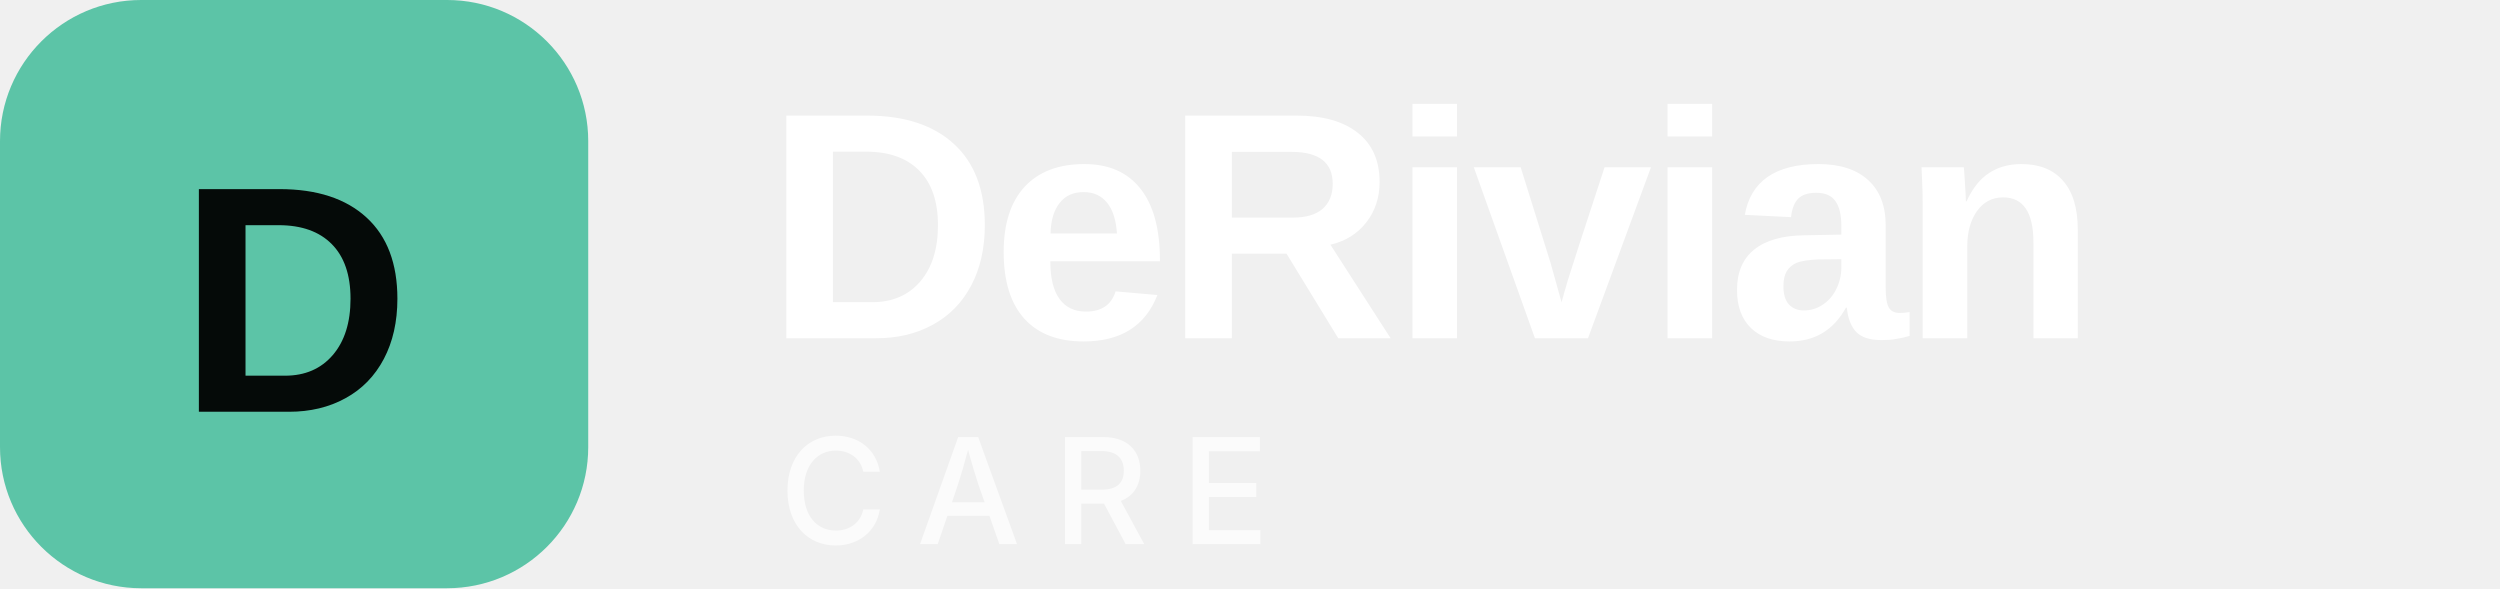
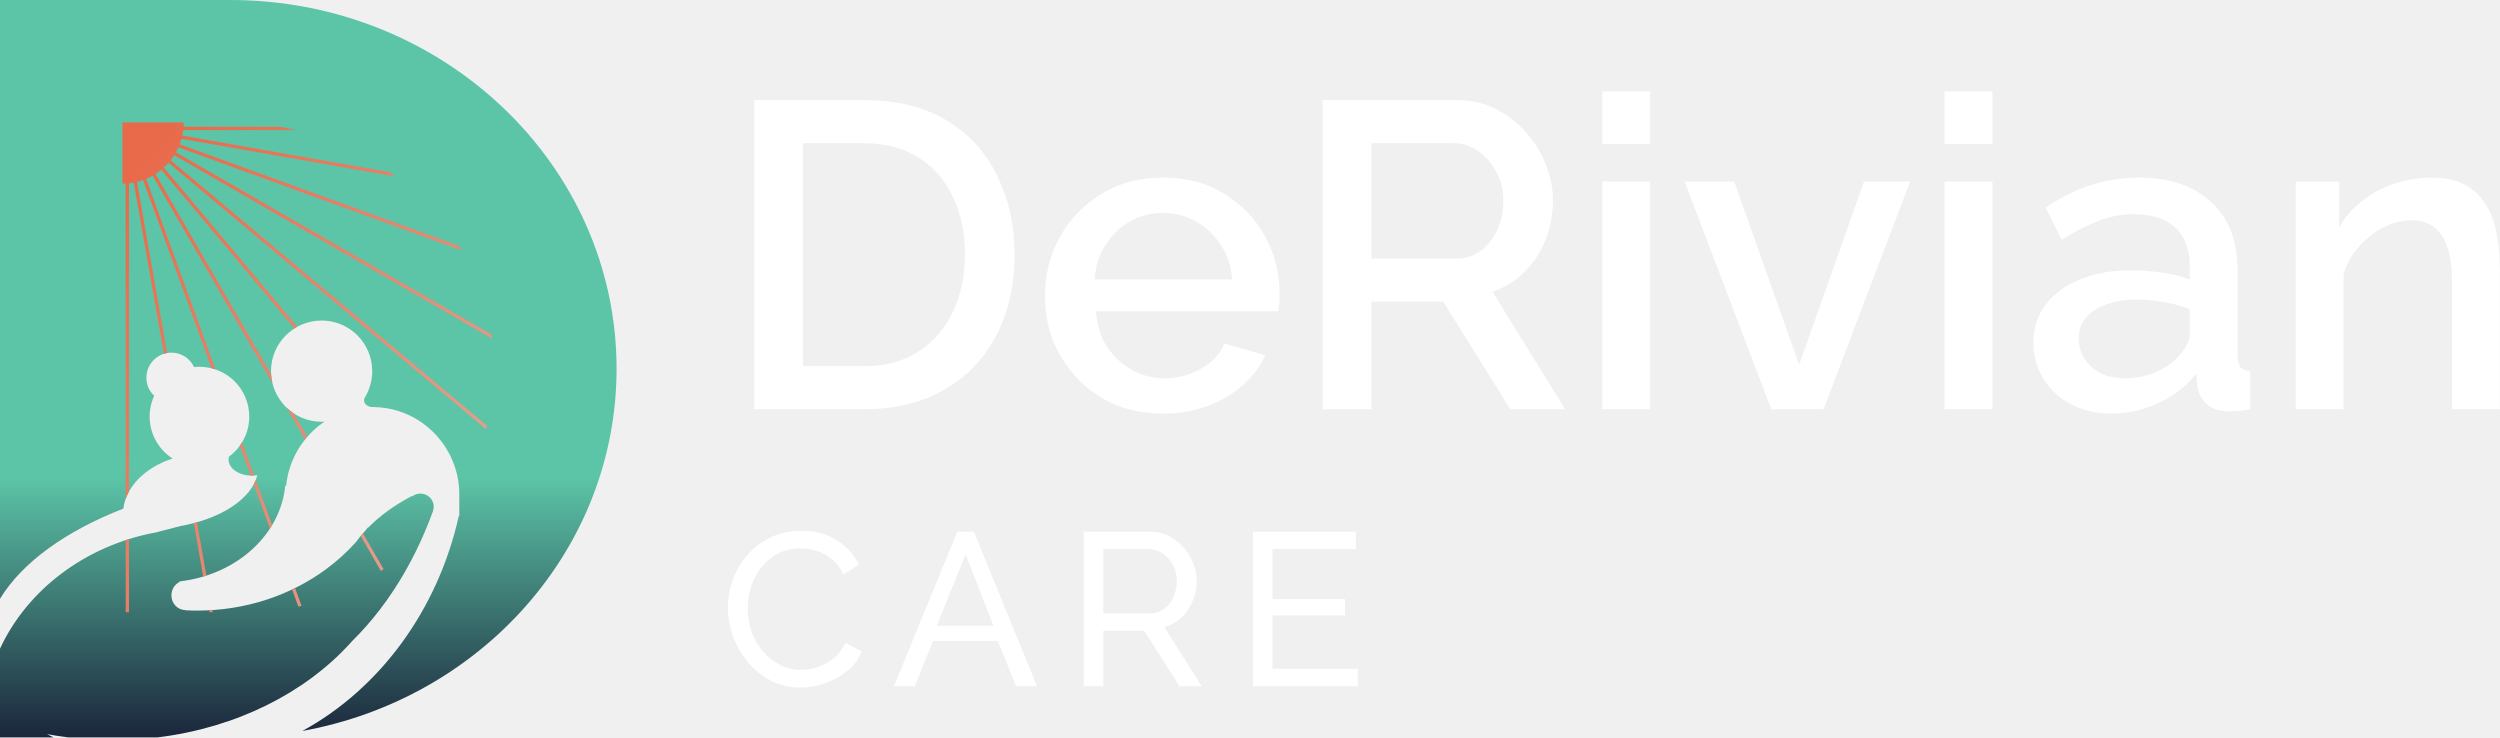
- <svg xmlns="http://www.w3.org/2000/svg" viewBox="0 0 170 40" width="170" height="40" role="img" aria-label="DeRivian Care">
-   <rect x="0" y="0" width="40" height="40" rx="9.6" fill="#5cc4a7" />
-   <text x="20" y="28" text-anchor="middle" font-family="Raleway, 'Helvetica Neue', Arial, sans-serif" font-weight="700" font-size="22" fill="#050a08">D</text>
-   <text x="52" y="23" font-family="Raleway, 'Helvetica Neue', Arial, sans-serif" font-weight="700" font-size="22" letter-spacing="-0.5" fill="#ffffff">DeRivian</text>
-   <text x="53" y="37" font-family="'Inter', 'Helvetica Neue', Arial, sans-serif" font-weight="500" font-size="10" letter-spacing="2.2" fill="#ffffff" opacity="0.72">CARE</text>
+ <svg xmlns="http://www.w3.org/2000/svg" width="4594" height="1355" viewBox="0 0 4594 1355" fill="none">
+   <path d="M423 0C815.122 0 1133 303.327 1133 677.5C1133 1008.41 884.373 1283.91 555.646 1343.19C697.455 1265.7 804.341 1121.72 843.126 948H844V913H843.95C843.951 912.986 843.951 912.973 843.951 912.959C843.965 912.387 843.976 911.815 843.983 911.242C843.985 911.091 843.988 910.939 843.989 910.787C843.996 910.192 844 909.596 844 909C844 908.401 843.995 907.802 843.988 907.204C843.987 907.045 843.986 906.885 843.983 906.726C843.976 906.157 843.965 905.59 843.951 905.023C843.947 904.862 843.943 904.701 843.938 904.54C843.906 903.33 843.86 902.123 843.801 900.919C843.796 900.826 843.792 900.733 843.787 900.641C843.757 900.056 843.725 899.472 843.689 898.89C843.681 898.749 843.671 898.609 843.662 898.469C843.63 897.965 843.596 897.462 843.56 896.959C843.551 896.846 843.544 896.733 843.535 896.62C843.491 896.039 843.443 895.46 843.394 894.881C843.383 894.753 843.372 894.624 843.36 894.496C843.254 893.289 843.134 892.085 843.001 890.886C842.984 890.733 842.967 890.581 842.949 890.429C842.885 889.863 842.818 889.298 842.748 888.733C842.739 888.657 842.728 888.58 842.719 888.504C842.57 887.32 842.407 886.14 842.232 884.964C842.211 884.817 842.189 884.67 842.167 884.523C842.085 883.981 842 883.439 841.913 882.897C841.885 882.724 841.856 882.55 841.827 882.377C841.755 881.938 841.681 881.499 841.605 881.062C841.582 880.924 841.558 880.785 841.534 880.647C841.438 880.101 841.338 879.557 841.236 879.013C841.209 878.868 841.182 878.723 841.154 878.578C841.053 878.045 840.951 877.513 840.845 876.981C840.817 876.844 840.789 876.707 840.761 876.569C840.658 876.064 840.554 875.559 840.447 875.055C840.431 874.976 840.413 874.897 840.396 874.818C840.275 874.25 840.15 873.683 840.022 873.117C839.993 872.987 839.963 872.856 839.934 872.726C839.676 871.596 839.406 870.47 839.125 869.35C839.092 869.217 839.059 869.085 839.025 868.953C838.897 868.449 838.766 867.946 838.634 867.443C838.581 867.243 838.527 867.043 838.474 866.843C838.182 865.755 837.88 864.671 837.566 863.592C837.53 863.467 837.494 863.342 837.457 863.217C837.306 862.7 837.153 862.185 836.996 861.671C836.95 861.521 836.904 861.371 836.857 861.221C836.734 860.821 836.609 860.421 836.483 860.022C836.432 859.859 836.381 859.696 836.329 859.533C836.171 859.038 836.01 858.544 835.847 858.051C835.787 857.87 835.726 857.689 835.666 857.508C835.503 857.02 835.339 856.532 835.171 856.046C835.127 855.919 835.082 855.792 835.038 855.665C834.887 855.231 834.735 854.798 834.58 854.365C834.535 854.238 834.489 854.111 834.443 853.983C834.258 853.468 834.07 852.953 833.879 852.44C833.835 852.322 833.79 852.205 833.746 852.087C833.594 851.679 833.439 851.273 833.283 850.867C833.162 850.552 833.04 850.237 832.917 849.923C832.796 849.614 832.675 849.306 832.553 848.999C832.471 848.794 832.39 848.59 832.308 848.386C832.133 847.953 831.958 847.521 831.78 847.091C831.676 846.839 831.57 846.587 831.465 846.336C831.37 846.11 831.275 845.885 831.18 845.66C831.003 845.244 830.825 844.828 830.645 844.413C830.526 844.139 830.407 843.866 830.286 843.593C830.183 843.359 830.08 843.126 829.976 842.894C829.791 842.481 829.606 842.07 829.419 841.659C829.334 841.473 829.248 841.288 829.162 841.103C829.031 840.819 828.9 840.536 828.768 840.254C828.627 839.953 828.484 839.653 828.342 839.354C828.171 838.995 828 838.638 827.827 838.281C827.751 838.125 827.675 837.969 827.599 837.812C827.359 837.323 827.118 836.834 826.874 836.348C826.826 836.251 826.776 836.156 826.728 836.06C826.546 835.699 826.363 835.34 826.179 834.981C826.072 834.773 825.965 834.565 825.857 834.357C825.838 834.32 825.818 834.282 825.799 834.244L825.798 834.245C799.479 783.664 747.288 748.947 686.977 748.021C686.974 747.961 686.97 747.901 686.967 747.842C686.163 747.945 685.34 748 684.5 748C675.94 748 669 742.404 669 735.5C669 732.55 670.267 729.839 672.386 727.701C672.284 727.66 672.182 727.62 672.079 727.581C679.668 714.112 684 698.562 684 682C684 630.638 642.362 589 591 589C539.638 589 498 630.638 498 682C498 733.362 539.638 775 591 775C592.772 775 594.533 774.948 596.28 774.851C557.631 800.799 530.837 843.31 525.844 892.345C525.297 892.373 524.75 892.404 524.204 892.436C515.656 980.49 439.052 1051.81 339.993 1067.01C338.006 1067.05 336.074 1067.33 334.223 1067.82C332.822 1068.01 331.416 1068.18 330.007 1068.34C330.01 1068.68 330.014 1069.03 330.02 1069.38C330.061 1069.36 330.103 1069.34 330.145 1069.32C321.222 1073.52 315 1082.99 315 1094C315 1108.78 326.221 1120.79 340.138 1121C340.192 1121.14 340.248 1121.27 340.303 1121.42C347.647 1121.8 355.048 1122 362.5 1122C452.579 1122 535.227 1093.29 599.833 1045.47L599.834 1045.47C619.591 1030.84 637.662 1014.43 653.741 996.499C659.228 988.914 665.309 981.547 671.948 974.424C673.184 972.792 674.406 971.151 675.61 969.499C675.815 969.649 676.017 969.801 676.22 969.952C698.071 947.63 725.466 927.822 757.147 911.345C757.178 911.636 757.212 911.926 757.251 912.215C761.436 908.951 766.735 907 772.5 907C786.031 907 797 917.745 797 931C797 933.696 796.546 936.288 795.709 938.707C795.77 938.699 795.831 938.69 795.892 938.682C776.82 991.274 752.682 1039.82 724.353 1083.11C724.302 1083.19 724.253 1083.27 724.203 1083.34C715.883 1096.05 707.201 1108.3 698.181 1120.07C698.116 1120.15 698.052 1120.24 697.987 1120.32C682.214 1140.88 665.406 1159.96 647.681 1177.41C646.542 1178.7 645.391 1179.98 644.235 1181.25C643.883 1181.64 643.531 1182.03 643.178 1182.42C643.063 1182.55 642.951 1182.67 642.836 1182.8C642.835 1182.8 642.835 1182.8 642.834 1182.79C560.02 1273.43 434.329 1337.25 289.743 1355H125.286C112.149 1353.39 99.168 1351.4 86.36 1349.04C90.315 1351.08 94.296 1353.06 98.302 1355H0V1192C49.937 1084.31 155.742 1003.23 284.454 978.699L284.5 978.875L331.658 966.618C387.477 956.674 432.974 933.695 456.836 904.039C456.875 903.99 456.914 903.941 456.953 903.893C460.656 899.274 463.833 894.494 466.443 889.576C466.462 889.541 466.481 889.505 466.5 889.47C469.306 884.166 471.45 878.703 472.885 873.11C469.561 873.69 466.083 874 462.5 874C439.028 874 420 860.792 420 844.5C420 842.706 420.231 840.95 420.673 839.245C433.404 829.877 443.62 817.292 450.124 802.688C450.164 802.598 450.204 802.508 450.244 802.418C450.812 801.131 451.352 799.828 451.862 798.511C451.887 798.447 451.911 798.384 451.936 798.32C452.437 797.016 452.909 795.697 453.352 794.365C453.377 794.29 453.402 794.214 453.427 794.139C453.5 793.915 453.574 793.691 453.646 793.467C453.686 793.341 453.726 793.215 453.766 793.089C453.973 792.433 454.173 791.774 454.365 791.112C454.399 790.996 454.433 790.879 454.467 790.763C454.533 790.532 454.597 790.301 454.661 790.07C454.68 790.001 454.7 789.932 454.719 789.862C454.781 789.637 454.842 789.412 454.902 789.187C454.936 789.06 454.97 788.934 455.003 788.808C455.259 787.834 455.499 786.855 455.723 785.869C455.773 785.649 455.822 785.429 455.87 785.209C455.889 785.125 455.908 785.04 455.926 784.956C455.993 784.647 456.057 784.338 456.121 784.028C456.129 783.991 456.137 783.953 456.145 783.916C456.283 783.239 456.414 782.559 456.537 781.876C456.57 781.694 456.602 781.512 456.634 781.33C456.662 781.169 456.69 781.007 456.718 780.846C456.745 780.683 456.771 780.521 456.798 780.358C456.907 779.691 457.01 779.022 457.104 778.35C457.118 778.25 457.131 778.151 457.145 778.052C457.177 777.812 457.21 777.572 457.241 777.331C457.259 777.196 457.275 777.061 457.292 776.926C457.319 776.707 457.345 776.488 457.371 776.269C457.388 776.12 457.406 775.972 457.423 775.823C457.499 775.142 457.568 774.458 457.63 773.771C457.643 773.626 457.656 773.481 457.668 773.336C457.688 773.097 457.708 772.858 457.727 772.618C457.734 772.52 457.741 772.422 457.748 772.323C457.768 772.057 457.786 771.791 457.804 771.524C457.81 771.429 457.815 771.334 457.821 771.239C457.913 769.764 457.97 768.279 457.99 766.785C457.991 766.725 457.991 766.665 457.992 766.605C457.997 766.237 458 765.869 458 765.5C458 714.966 417.034 674 366.5 674C366.09 674 365.68 674.002 365.271 674.008C365.186 674.009 365.102 674.011 365.018 674.013C364.708 674.018 364.398 674.023 364.089 674.031C363.902 674.036 363.715 674.043 363.528 674.049C363.31 674.056 363.093 674.062 362.875 674.07C362.724 674.076 362.572 674.084 362.421 674.091C362.155 674.102 361.889 674.114 361.624 674.128C361.537 674.133 361.451 674.138 361.364 674.143C359.799 674.229 358.244 674.355 356.701 674.52C356.694 674.52 356.688 674.522 356.681 674.522C349.346 658.855 333.442 648 315 648C289.595 648 269 668.595 269 694C269 707.124 274.497 718.963 283.312 727.344C281.496 731.297 279.953 735.401 278.708 739.633C278.678 739.734 278.65 739.836 278.62 739.938C278.425 740.608 278.237 741.281 278.058 741.958C278.03 742.061 278.004 742.164 277.977 742.268C277.901 742.558 277.826 742.849 277.753 743.141C277.732 743.222 277.712 743.303 277.691 743.385C277.614 743.695 277.539 744.007 277.465 744.318C277.448 744.389 277.432 744.46 277.415 744.531C277.352 744.798 277.292 745.066 277.231 745.334C277.198 745.481 277.164 745.629 277.132 745.776C277.09 745.965 277.051 746.155 277.011 746.344C276.972 746.528 276.932 746.711 276.894 746.896C276.85 747.105 276.809 747.315 276.768 747.525C276.73 747.713 276.692 747.901 276.655 748.089C276.427 749.276 276.22 750.47 276.038 751.673C276.024 751.765 276.012 751.857 275.998 751.949C275.951 752.265 275.905 752.581 275.861 752.897C275.854 752.948 275.849 752.998 275.842 753.048C275.798 753.368 275.755 753.688 275.715 754.009C275.699 754.134 275.685 754.259 275.67 754.385C275.634 754.681 275.599 754.977 275.566 755.273C275.551 755.411 275.536 755.548 275.521 755.686C275.495 755.931 275.47 756.176 275.446 756.422C275.43 756.592 275.412 756.762 275.396 756.932C275.374 757.169 275.353 757.407 275.333 757.646C275.319 757.815 275.305 757.985 275.291 758.154C275.271 758.406 275.252 758.658 275.234 758.91C275.224 759.051 275.214 759.192 275.205 759.333C275.199 759.43 275.192 759.527 275.186 759.624L275.139 760.427C275.136 760.471 275.134 760.516 275.132 760.561C275.119 760.8 275.109 761.039 275.098 761.279C275.089 761.46 275.08 761.64 275.073 761.821C275.066 762.005 275.061 762.189 275.055 762.373C275.047 762.595 275.039 762.817 275.033 763.039C275.029 763.195 275.027 763.35 275.023 763.506C275.018 763.767 275.011 764.028 275.008 764.289C275.003 764.692 275 765.096 275 765.5C275 765.96 275.004 766.419 275.011 766.878C275.013 767 275.016 767.122 275.019 767.244C275.024 767.539 275.031 767.833 275.039 768.127C275.045 768.344 275.051 768.561 275.059 768.777C275.07 769.099 275.084 769.42 275.099 769.741C275.103 769.837 275.106 769.932 275.11 770.027L275.119 770.209C275.141 770.631 275.165 771.052 275.192 771.472C275.197 771.55 275.203 771.629 275.208 771.707C275.233 772.074 275.259 772.439 275.288 772.805C275.301 772.971 275.315 773.137 275.329 773.304C275.351 773.569 275.376 773.833 275.4 774.098C275.418 774.292 275.437 774.485 275.456 774.679C275.49 775.02 275.526 775.361 275.563 775.701C275.575 775.803 275.585 775.905 275.597 776.007C275.646 776.436 275.698 776.864 275.753 777.291C275.772 777.44 275.793 777.589 275.812 777.738C275.851 778.028 275.892 778.318 275.934 778.607C275.958 778.776 275.982 778.944 276.007 779.112C276.061 779.477 276.117 779.84 276.176 780.203C276.187 780.27 276.197 780.337 276.208 780.404C276.354 781.296 276.514 782.184 276.686 783.067C276.714 783.213 276.743 783.359 276.772 783.505C276.832 783.801 276.892 784.097 276.954 784.393C276.987 784.548 277.019 784.703 277.053 784.858C277.238 785.717 277.435 786.572 277.644 787.422C277.67 787.529 277.698 787.637 277.725 787.744C277.811 788.09 277.899 788.434 277.989 788.778C278.013 788.867 278.035 788.956 278.059 789.045C278.406 790.354 278.782 791.651 279.186 792.937C279.225 793.062 279.265 793.187 279.305 793.312C279.403 793.62 279.503 793.927 279.604 794.233C279.643 794.35 279.681 794.467 279.72 794.584C279.823 794.893 279.929 795.202 280.036 795.51C280.082 795.641 280.126 795.772 280.172 795.902C280.313 796.303 280.457 796.702 280.604 797.1C280.639 797.197 280.677 797.294 280.713 797.392C280.826 797.695 280.94 797.998 281.056 798.3C281.109 798.44 281.163 798.58 281.218 798.72C281.328 799.002 281.44 799.283 281.553 799.563C281.602 799.687 281.651 799.812 281.701 799.936C282.028 800.74 282.367 801.538 282.716 802.33C282.77 802.453 282.825 802.576 282.88 802.699C283.016 803.005 283.154 803.31 283.293 803.613C283.333 803.7 283.372 803.787 283.412 803.873C283.566 804.205 283.721 804.536 283.879 804.866C283.918 804.948 283.956 805.031 283.995 805.112C284.165 805.465 284.337 805.816 284.511 806.166L284.596 806.336C284.624 806.392 284.653 806.448 284.682 806.504C284.833 806.805 284.985 807.105 285.14 807.404C285.216 807.552 285.293 807.7 285.37 807.848C285.5 808.096 285.631 808.343 285.763 808.59C285.831 808.718 285.899 808.845 285.968 808.973C286.374 809.724 286.791 810.469 287.218 811.207C287.28 811.314 287.341 811.421 287.403 811.527C287.574 811.821 287.748 812.113 287.922 812.404C287.976 812.495 288.03 812.586 288.084 812.676C288.269 812.982 288.455 813.287 288.644 813.591C288.686 813.66 288.728 813.73 288.771 813.799C288.999 814.165 289.23 814.529 289.463 814.892C289.52 814.98 289.578 815.069 289.636 815.157C289.806 815.42 289.976 815.682 290.148 815.942C290.24 816.081 290.333 816.218 290.425 816.355C290.585 816.595 290.747 816.833 290.909 817.071C290.985 817.182 291.061 817.293 291.138 817.404C291.629 818.116 292.129 818.821 292.64 819.518C292.705 819.606 292.771 819.695 292.836 819.783C293.02 820.033 293.206 820.282 293.393 820.529C293.492 820.662 293.593 820.794 293.693 820.926C293.857 821.14 294.022 821.354 294.188 821.567C294.27 821.674 294.351 821.782 294.435 821.888C294.701 822.228 294.971 822.566 295.242 822.902C295.315 822.992 295.388 823.081 295.461 823.171C295.644 823.396 295.828 823.621 296.014 823.845C296.125 823.98 296.238 824.114 296.351 824.248C296.556 824.494 296.763 824.738 296.972 824.981C297.03 825.049 297.087 825.118 297.146 825.186C297.711 825.842 298.285 826.489 298.868 827.129C298.956 827.225 299.045 827.32 299.133 827.416C299.337 827.638 299.541 827.859 299.747 828.078C299.841 828.178 299.935 828.278 300.029 828.378C300.262 828.624 300.497 828.87 300.732 829.113C300.802 829.185 300.871 829.258 300.94 829.329C301.225 829.621 301.511 829.912 301.8 830.2L301.869 830.27C301.91 830.311 301.953 830.351 301.994 830.392C302.259 830.655 302.526 830.917 302.794 831.178C302.856 831.238 302.919 831.299 302.981 831.359C303.234 831.603 303.488 831.844 303.743 832.085C303.833 832.169 303.922 832.254 304.012 832.338C304.261 832.571 304.512 832.802 304.764 833.032C304.827 833.09 304.89 833.149 304.953 833.207C305.28 833.504 305.608 833.799 305.938 834.091C305.986 834.133 306.034 834.173 306.081 834.215C306.344 834.447 306.609 834.677 306.875 834.905C306.984 834.999 307.092 835.092 307.201 835.185C307.412 835.364 307.624 835.543 307.837 835.721C307.971 835.833 308.105 835.946 308.24 836.058C308.523 836.291 308.807 836.523 309.092 836.753C309.189 836.831 309.287 836.909 309.385 836.987C309.66 837.207 309.935 837.426 310.213 837.643C310.286 837.699 310.359 837.756 310.432 837.812C310.678 838.004 310.925 838.193 311.173 838.382C311.309 838.486 311.446 838.589 311.583 838.692C311.832 838.879 312.081 839.065 312.332 839.249C312.424 839.316 312.515 839.385 312.606 839.452C312.952 839.704 313.3 839.954 313.649 840.201C313.722 840.253 313.795 840.303 313.868 840.354C314.136 840.543 314.405 840.731 314.675 840.917C314.804 841.006 314.933 841.094 315.062 841.182C315.337 841.368 315.612 841.554 315.888 841.737C315.953 841.781 316.018 841.824 316.083 841.867C316.457 842.114 316.832 842.36 317.209 842.602C317.211 842.603 317.213 842.604 317.215 842.605C267.602 858.696 231.854 893.418 226.655 934.597C120.724 975.945 40.393 1033.67 0 1100.42V0H423Z" fill="url(#paint0_linear_106_539)" />
+   <path d="M237 1125H231V992.521C232.993 991.864 234.993 991.222 237 990.594V1125ZM391.089 1125H384.996L384.366 1121.43C386.381 1121.33 388.391 1121.21 390.396 1121.08L391.089 1125ZM554.114 1113.27C552.171 1113.78 550.223 1114.27 548.271 1114.76L536.797 1083.23C538.615 1082.37 540.424 1081.49 542.224 1080.6L554.114 1113.27ZM379.228 1057.73C377.314 1058.35 375.388 1058.95 373.45 1059.52L356.124 961.261C358.079 960.749 360.017 960.223 361.938 959.679L379.228 1057.73ZM704.879 1045.77C703.213 1046.88 701.54 1047.98 699.858 1049.07L662.777 984.848C664.126 983.221 665.503 981.605 666.908 980.001L704.879 1045.77ZM500.104 964.876C498.804 967.051 497.458 969.203 496.066 971.329L466.364 889.722C466.39 889.673 466.417 889.625 466.443 889.576C466.462 889.541 466.481 889.505 466.5 889.47C467.793 887.025 468.945 884.545 469.952 882.035L500.104 964.876ZM337.5 225C337.5 227.69 337.403 230.357 337.218 233H514.262C524.005 234.731 533.644 236.734 543.171 239H336.636C336.207 242.453 335.622 245.858 334.888 249.207L715.112 316.25C718.847 318.883 722.54 321.566 726.189 324.297L333.44 255.045C332.493 258.472 331.388 261.834 330.133 265.121L843.578 452C845.25 454.708 846.892 457.434 848.505 460.178L327.84 270.672C326.439 273.822 324.899 276.896 323.226 279.885L903.386 614.84C903.758 617.345 904.108 619.856 904.436 622.374L320.153 285.039C318.086 288.309 315.856 291.465 313.473 294.495L894.905 782.374C894.36 784.519 893.797 786.659 893.219 788.792L309.639 299.11C306.908 302.226 304.009 305.19 300.954 307.987L546.328 600.413C544.548 601.39 542.802 602.423 541.095 603.511L296.423 311.922C293.011 314.728 289.432 317.338 285.702 319.733L498.175 687.747C498.513 693.298 499.339 698.718 500.609 703.964L280.566 322.839C276.705 325.037 272.702 327.013 268.572 328.749L396.003 678.861C393.659 678.064 391.273 677.359 388.849 676.75L262.979 330.926C259.294 332.247 255.521 333.382 251.67 334.318L307.1 648.678C305.105 649.023 303.154 649.495 301.256 650.089L245.8 335.579C242.904 336.12 239.969 336.55 237 336.865V903.289C234.637 907.583 232.629 912.008 231 916.545V337.341C229.013 337.445 227.013 337.5 225 337.5V225H337.5ZM466.967 873.834C465.499 873.941 464.009 874 462.5 874C461.874 874 461.251 873.988 460.631 873.97L440.659 819.1C442.115 817.088 443.491 815.015 444.783 812.885L466.967 873.834ZM526.744 749.23C530.716 753.027 535.023 756.475 539.617 759.526L564.61 802.816C563.213 804.423 561.847 806.058 560.513 807.72L526.744 749.23Z" fill="url(#paint1_radial_106_539)" />
+   <path d="M1386 752V184H1587.6C1648.93 184 1700.13 196.8 1741.2 222.4C1782.27 247.467 1812.93 281.6 1833.2 324.8C1854 367.467 1864.4 414.933 1864.4 467.2C1864.4 524.8 1852.93 574.933 1830 617.6C1807.6 660.267 1775.6 693.333 1734 716.8C1692.4 740.267 1643.6 752 1587.6 752H1386ZM1773.2 467.2C1773.2 427.2 1765.73 392 1750.8 361.6C1736.4 330.667 1715.33 306.667 1687.6 289.6C1660.4 272 1627.07 263.2 1587.6 263.2H1475.6V672.8H1587.6C1627.6 672.8 1661.2 663.733 1688.4 645.6C1716.13 627.467 1737.2 602.933 1751.6 572C1766 541.067 1773.2 506.133 1773.2 467.2ZM2137.06 760C2104.52 760 2074.92 754.4 2048.26 743.2C2022.12 731.467 1999.46 715.733 1980.26 696C1961.06 675.733 1946.12 652.8 1935.46 627.2C1925.32 601.067 1920.26 573.333 1920.26 544C1920.26 504.533 1929.32 468.533 1947.46 436C1965.59 402.933 1990.92 376.533 2023.46 356.8C2055.99 336.533 2094.12 326.4 2137.86 326.4C2181.59 326.4 2219.19 336.533 2250.66 356.8C2282.66 376.533 2307.46 402.667 2325.06 435.2C2342.66 467.733 2351.46 502.667 2351.46 540C2351.46 546.4 2351.19 552.533 2350.66 558.4C2350.12 563.733 2349.59 568.267 2349.06 572H2013.86C2015.46 596.533 2022.12 618.133 2033.86 636.8C2046.12 654.933 2061.59 669.333 2080.26 680C2098.92 690.133 2118.92 695.2 2140.26 695.2C2163.72 695.2 2185.86 689.333 2206.66 677.6C2227.99 665.867 2242.39 650.4 2249.86 631.2L2325.06 652.8C2315.99 673.067 2302.12 691.467 2283.46 708C2265.32 724 2243.72 736.8 2218.66 746.4C2193.59 755.467 2166.39 760 2137.06 760ZM2011.46 513.6H2264.26C2262.66 489.6 2255.72 468.533 2243.46 450.4C2231.72 431.733 2216.52 417.333 2197.86 407.2C2179.72 396.533 2159.46 391.2 2137.06 391.2C2115.19 391.2 2094.92 396.533 2076.26 407.2C2058.12 417.333 2043.19 431.733 2031.46 450.4C2019.72 468.533 2013.06 489.6 2011.46 513.6ZM2430.53 752V184H2677.73C2703.33 184 2726.8 189.333 2748.13 200C2769.46 210.667 2787.86 224.8 2803.33 242.4C2819.33 260 2831.6 279.733 2840.13 301.6C2849.2 323.467 2853.73 345.867 2853.73 368.8C2853.73 393.867 2849.2 417.867 2840.13 440.8C2831.06 463.733 2818 483.467 2800.93 500C2784.4 516.533 2764.93 528.533 2742.53 536L2876.13 752H2775.33L2652.13 554.4H2520.13V752H2430.53ZM2520.13 475.2H2676.93C2693.46 475.2 2708.13 470.4 2720.93 460.8C2733.73 451.2 2743.86 438.4 2751.33 422.4C2758.8 405.867 2762.53 388 2762.53 368.8C2762.53 349.067 2758.26 331.467 2749.73 316C2741.2 300 2730 287.2 2716.13 277.6C2702.8 268 2688.13 263.2 2672.13 263.2H2520.13V475.2ZM2944.33 752V333.6H3032.33V752H2944.33ZM2944.33 264.8V168H3032.33V264.8H2944.33ZM3254.88 752L3095.68 333.6H3186.88L3306.08 670.4L3425.28 333.6H3510.08L3350.88 752H3254.88ZM3573.24 752V333.6H3661.24V752H3573.24ZM3573.24 264.8V168H3661.24V264.8H3573.24ZM3736.59 629.6C3736.59 602.933 3744.05 579.733 3758.99 560C3774.45 539.733 3795.52 524.267 3822.19 513.6C3848.85 502.4 3879.79 496.8 3914.99 496.8C3933.65 496.8 3952.59 498.133 3971.79 500.8C3991.52 503.467 4008.85 507.733 4023.79 513.6V487.2C4023.79 457.867 4014.99 434.933 3997.39 418.4C3979.79 401.867 3954.45 393.6 3921.39 393.6C3897.92 393.6 3875.79 397.867 3854.99 406.4C3834.19 414.4 3812.05 425.867 3788.59 440.8L3758.99 381.6C3786.72 362.933 3814.45 349.067 3842.19 340C3870.45 330.933 3900.05 326.4 3930.99 326.4C3986.99 326.4 4030.99 341.333 4062.99 371.2C4095.52 400.533 4111.79 442.4 4111.79 496.8V652.8C4111.79 662.933 4113.39 670.133 4116.59 674.4C4120.32 678.667 4126.45 681.067 4134.99 681.6V752C4126.99 753.6 4119.79 754.667 4113.39 755.2C4106.99 755.733 4101.65 756 4097.39 756C4078.72 756 4064.59 751.467 4054.99 742.4C4045.39 733.333 4039.79 722.667 4038.19 710.4L4035.79 686.4C4017.65 709.867 3994.45 728 3966.19 740.8C3937.92 753.6 3909.39 760 3880.59 760C3852.85 760 3828.05 754.4 3806.19 743.2C3784.32 731.467 3767.25 715.733 3754.99 696C3742.72 676.267 3736.59 654.133 3736.59 629.6ZM4002.99 655.2C4009.39 648.267 4014.45 641.333 4018.19 634.4C4021.92 627.467 4023.79 621.333 4023.79 616V568C4008.85 562.133 3993.12 557.867 3976.59 555.2C3960.05 552 3943.79 550.4 3927.79 550.4C3895.79 550.4 3869.65 556.8 3849.39 569.6C3829.65 582.4 3819.79 600 3819.79 622.4C3819.79 634.667 3822.99 646.4 3829.39 657.6C3836.32 668.8 3845.92 677.867 3858.19 684.8C3870.99 691.733 3886.72 695.2 3905.39 695.2C3924.59 695.2 3942.99 691.467 3960.59 684C3978.19 676.533 3992.32 666.933 4002.99 655.2ZM4593.75 752H4505.75V517.6C4505.75 478.667 4499.35 450.133 4486.55 432C4474.28 413.867 4455.88 404.8 4431.35 404.8C4414.28 404.8 4397.22 409.067 4380.15 417.6C4363.62 426.133 4348.68 437.867 4335.35 452.8C4322.02 467.2 4312.42 484 4306.55 503.2V752H4218.55V333.6H4298.55V417.6C4309.22 398.933 4323.08 382.933 4340.15 369.6C4357.75 355.733 4377.48 345.067 4399.35 337.6C4421.22 330.133 4444.42 326.4 4468.95 326.4C4494.02 326.4 4514.55 330.933 4530.55 340C4547.08 349.067 4559.88 361.6 4568.95 377.6C4578.55 393.067 4584.95 411.2 4588.15 432C4591.88 452.267 4593.75 473.867 4593.75 496.8V752Z" fill="white" />
+   <path d="M1337.6 1117C1337.6 1099.67 1340.53 1082.73 1346.4 1066.2C1352.53 1049.4 1361.33 1034.2 1372.8 1020.6C1384.53 1006.73 1398.8 995.8 1415.6 987.8C1432.4 979.533 1451.47 975.4 1472.8 975.4C1498.13 975.4 1519.87 981.267 1538 993C1556.13 1004.47 1569.6 1019.27 1578.4 1037.4L1550 1055.8C1544.4 1043.8 1537.2 1034.33 1528.4 1027.4C1519.87 1020.2 1510.53 1015.13 1500.4 1012.2C1490.53 1009.27 1480.8 1007.8 1471.2 1007.8C1455.47 1007.8 1441.47 1011 1429.2 1017.4C1417.2 1023.8 1407.07 1032.33 1398.8 1043C1390.53 1053.67 1384.27 1065.67 1380 1079C1376 1092.07 1374 1105.27 1374 1118.6C1374 1133.27 1376.4 1147.4 1381.2 1161C1386.27 1174.6 1393.2 1186.6 1402 1197C1410.8 1207.4 1421.2 1215.67 1433.2 1221.8C1445.2 1227.93 1458.27 1231 1472.4 1231C1482.27 1231 1492.4 1229.27 1502.8 1225.8C1513.2 1222.33 1522.93 1217 1532 1209.8C1541.07 1202.33 1548.27 1192.73 1553.6 1181L1583.6 1197.4C1577.73 1211.53 1568.67 1223.53 1556.4 1233.4C1544.13 1243.27 1530.4 1250.73 1515.2 1255.8C1500.27 1260.87 1485.47 1263.4 1470.8 1263.4C1451.33 1263.4 1433.47 1259.27 1417.2 1251C1400.93 1242.47 1386.8 1231.27 1374.8 1217.4C1363.07 1203.27 1353.87 1187.53 1347.2 1170.2C1340.8 1152.6 1337.6 1134.87 1337.6 1117ZM1759.15 977H1789.55L1905.55 1261H1867.15L1833.55 1177.8H1714.35L1681.15 1261H1642.75L1759.15 977ZM1825.55 1149.8L1774.35 1018.6L1721.55 1149.8H1825.55ZM1991.45 1261V977H2113.05C2125.59 977 2137.05 979.667 2147.45 985C2157.85 990.067 2166.92 997 2174.65 1005.8C2182.39 1014.33 2188.39 1024.07 2192.65 1035C2196.92 1045.67 2199.05 1056.6 2199.05 1067.8C2199.05 1080.87 2196.52 1093.27 2191.45 1105C2186.65 1116.73 2179.72 1126.73 2170.65 1135C2161.85 1143.27 2151.45 1149 2139.45 1152.2L2208.25 1261H2167.45L2102.65 1159H2027.45V1261H1991.45ZM2027.45 1127H2113.45C2123.32 1127 2131.85 1124.33 2139.05 1119C2146.52 1113.4 2152.25 1106.07 2156.25 1097C2160.52 1087.93 2162.65 1078.2 2162.65 1067.8C2162.65 1057.13 2160.25 1047.4 2155.45 1038.6C2150.65 1029.53 2144.39 1022.33 2136.65 1017C2128.92 1011.67 2120.39 1009 2111.05 1009H2027.45V1127ZM2495.14 1229V1261H2302.34V977H2491.54V1009H2338.34V1101H2471.54V1131H2338.34V1229H2495.14Z" fill="white" />
+   <defs>
+     <linearGradient id="paint0_linear_106_539" x1="566.5" y1="1355" x2="566.5" y2="0" gradientUnits="userSpaceOnUse">
+       <stop stop-color="#1B263B" />
+       <stop offset="0.351" stop-color="#5CC4A7" />
+     </linearGradient>
+     <radialGradient id="paint1_radial_106_539" cx="0" cy="0" r="1" gradientUnits="userSpaceOnUse" gradientTransform="translate(1501.5 1308.5) rotate(-137.514) scale(1604.2 1604.2)">
+       <stop stop-color="#E2D1CD" />
+       <stop offset="1" stop-color="#E86A4A" />
+     </radialGradient>
+   </defs>
</svg>
